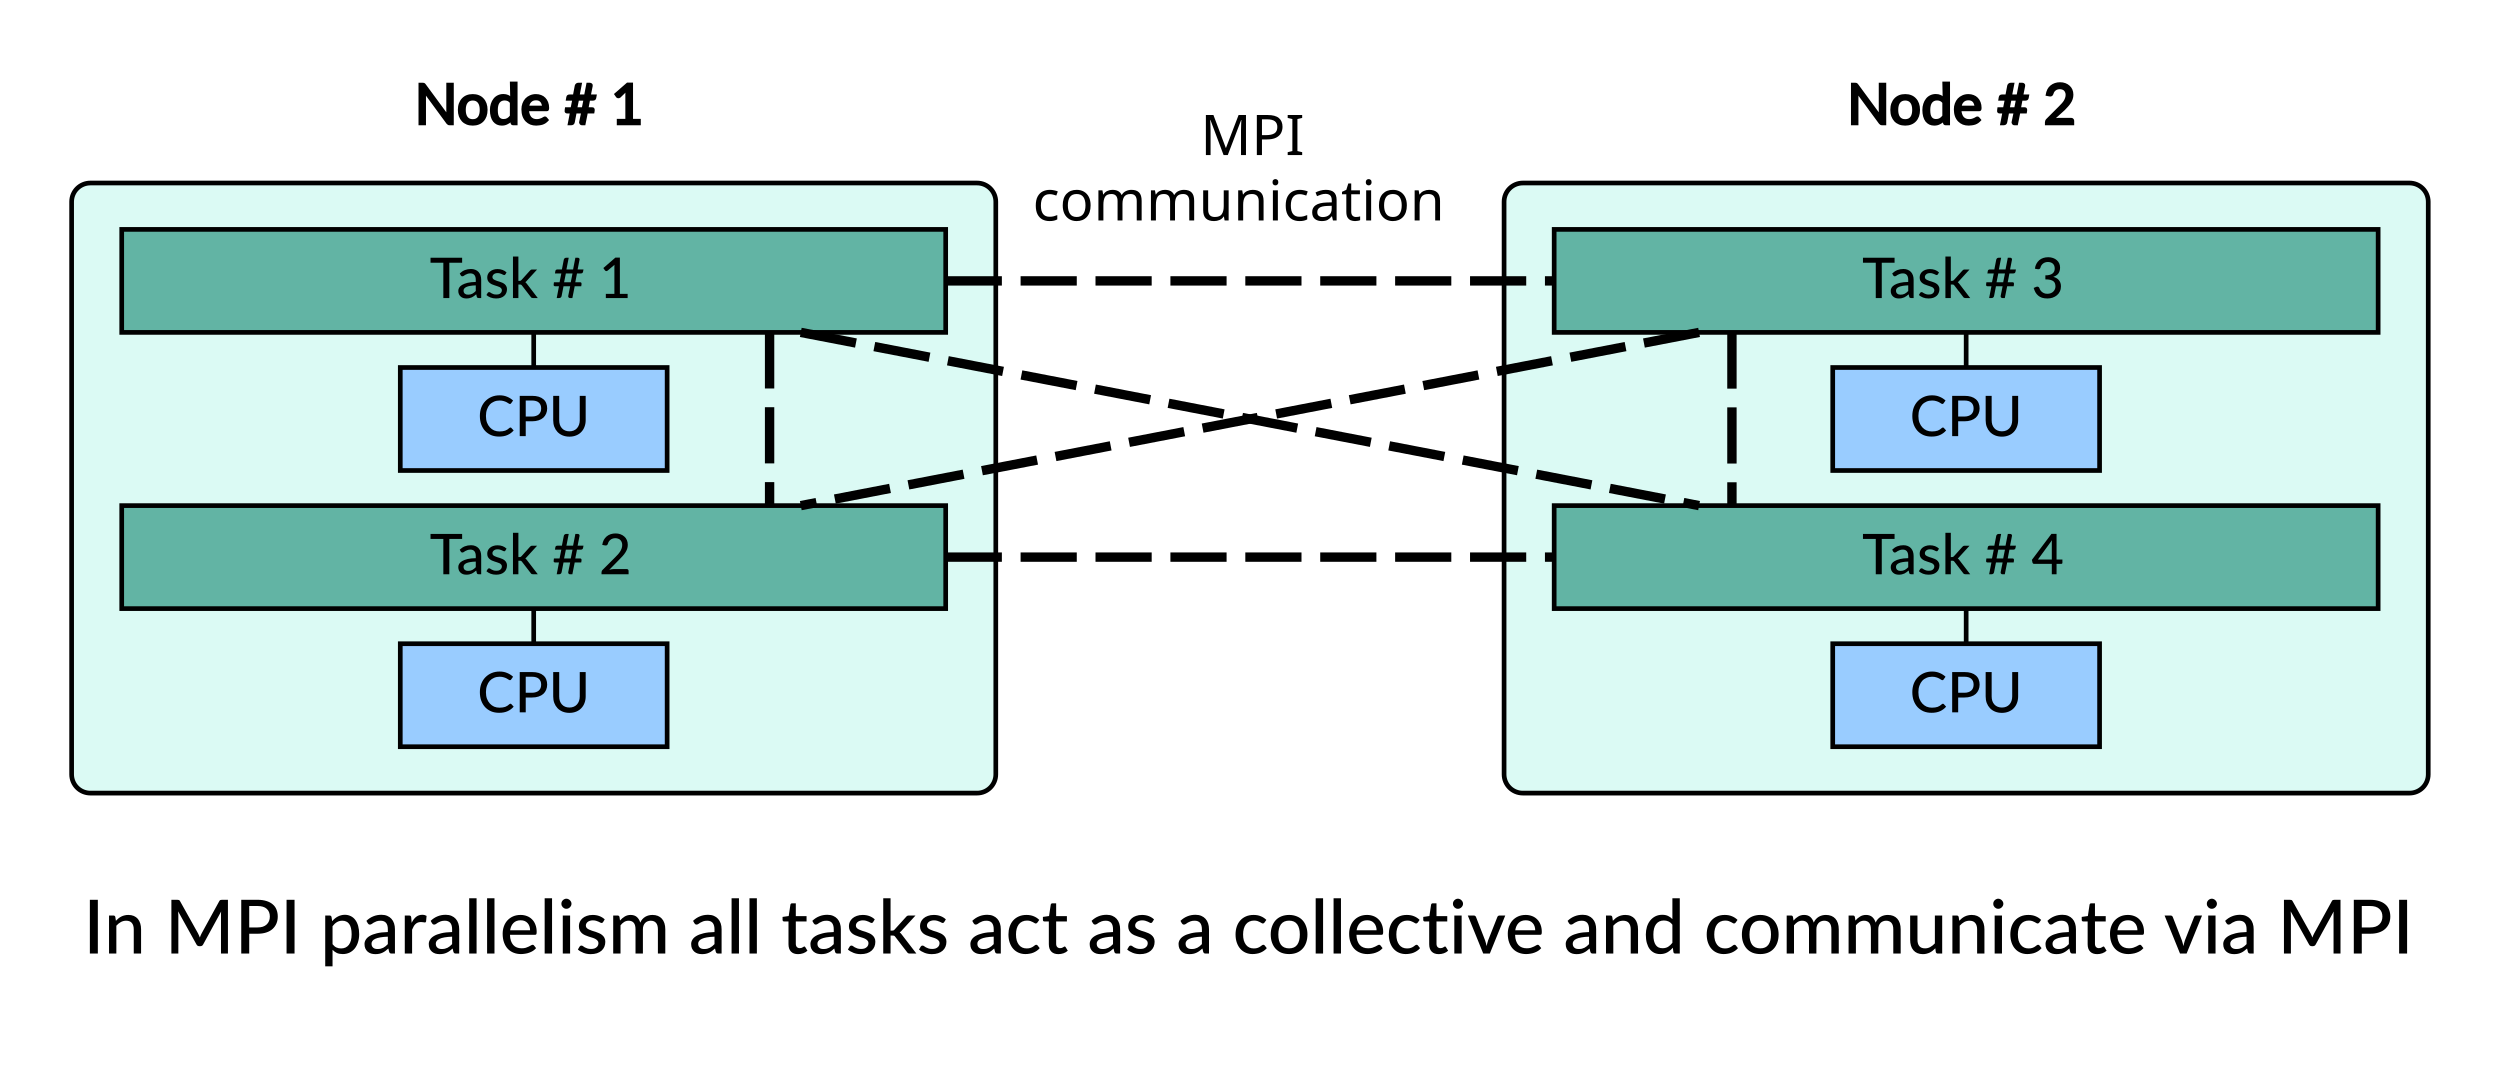
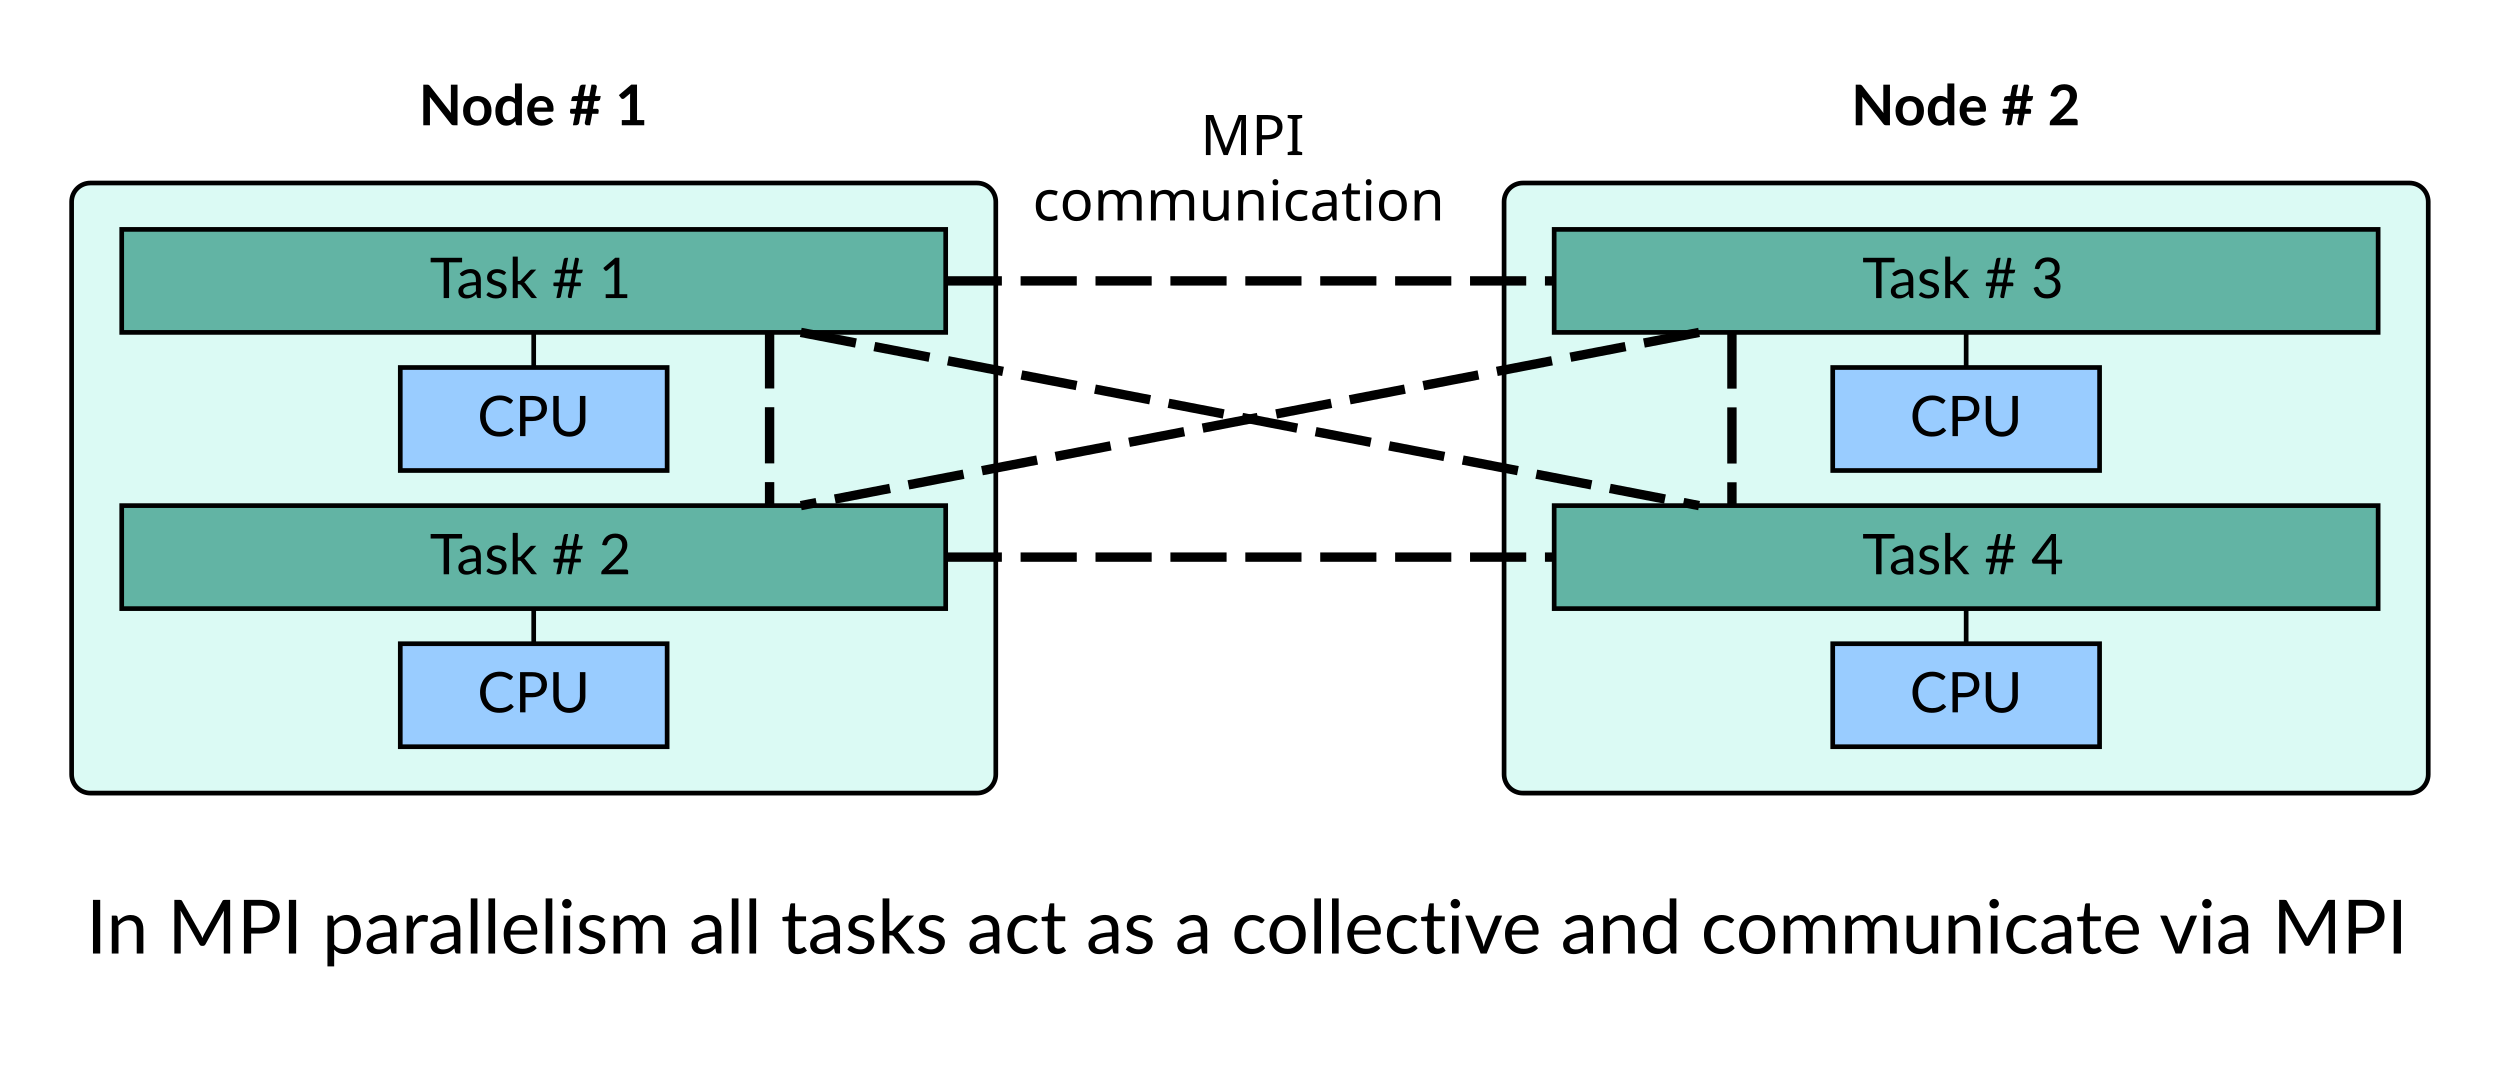
<svg xmlns="http://www.w3.org/2000/svg" fill-opacity="1" color-rendering="auto" color-interpolation="auto" text-rendering="auto" stroke="black" stroke-linecap="square" width="534" stroke-miterlimit="10" shape-rendering="auto" stroke-opacity="1" fill="black" stroke-dasharray="none" font-weight="normal" stroke-width="1" height="229" font-family="'Dialog'" font-style="normal" stroke-linejoin="miter" font-size="12px" stroke-dashoffset="0" image-rendering="auto">
  <defs id="genericDefs" />
  <g>
    <defs id="defs1">
      <clipPath clipPathUnits="userSpaceOnUse" id="clipPath1">
        <path d="M0 0 L534 0 L534 229 L0 229 L0 0 Z" />
      </clipPath>
      <clipPath clipPathUnits="userSpaceOnUse" id="clipPath2">
        <path d="M168 -24 L702 -24 L702 205 L168 205 L168 -24 Z" />
      </clipPath>
    </defs>
    <g fill="rgb(219,250,244)" text-rendering="geometricPrecision" shape-rendering="geometricPrecision" transform="matrix(1,0,0,1,-168,24)" stroke="rgb(219,250,244)">
      <rect x="489.271" y="15.093" clip-path="url(#clipPath2)" width="197.401" rx="4" ry="4" height="130.314" stroke="none" />
    </g>
    <g text-rendering="geometricPrecision" stroke-miterlimit="1.45" shape-rendering="geometricPrecision" transform="matrix(1,0,0,1,-168,24)" stroke-linecap="butt">
      <rect x="489.271" y="15.093" clip-path="url(#clipPath2)" fill="none" width="197.401" rx="4" ry="4" height="130.314" />
-       <text x="562.303" y="2.753" clip-path="url(#clipPath2)" font-family="'Lato Medium'" stroke="none" font-weight="bold" xml:space="preserve">Node # 2</text>
+       <text x="563.416" y="2.753" clip-path="url(#clipPath2)" font-family="'Lato'" stroke="none" font-weight="bold" xml:space="preserve">Node # 2</text>
    </g>
    <g fill="rgb(219,250,244)" text-rendering="geometricPrecision" shape-rendering="geometricPrecision" transform="matrix(1,0,0,1,-168,24)" stroke="rgb(219,250,244)">
      <rect x="183.3" y="15.093" clip-path="url(#clipPath2)" width="197.401" rx="4" ry="4" height="130.314" stroke="none" />
    </g>
    <g text-rendering="geometricPrecision" stroke-miterlimit="1.45" shape-rendering="geometricPrecision" transform="matrix(1,0,0,1,-168,24)" stroke-linecap="butt">
      <rect x="183.3" y="15.093" clip-path="url(#clipPath2)" fill="none" width="197.401" rx="4" ry="4" height="130.314" />
-       <text x="256.332" y="2.753" clip-path="url(#clipPath2)" font-family="'Lato Medium'" stroke="none" font-weight="bold" xml:space="preserve">Node # 1</text>
+       <text x="257.445" y="2.753" clip-path="url(#clipPath2)" font-family="'Lato'" stroke="none" font-weight="bold" xml:space="preserve">Node # 1</text>
    </g>
    <g fill="rgb(98,180,164)" text-rendering="geometricPrecision" shape-rendering="geometricPrecision" transform="matrix(1,0,0,1,-168,24)" stroke="rgb(98,180,164)">
      <rect x="194" width="176" height="22" y="25" clip-path="url(#clipPath2)" stroke="none" />
    </g>
    <g text-rendering="geometricPrecision" stroke-miterlimit="1.45" shape-rendering="geometricPrecision" transform="matrix(1,0,0,1,-168,24)" stroke-linecap="butt">
      <rect fill="none" x="194" width="176" height="22" y="25" clip-path="url(#clipPath2)" />
-       <text x="259.773" xml:space="preserve" y="39.66" clip-path="url(#clipPath2)" font-family="'Lato Medium'" stroke="none">Task # 1</text>
+       <text x="259.797" xml:space="preserve" y="39.66" clip-path="url(#clipPath2)" font-family="'Lato'" stroke="none">Task # 1</text>
    </g>
    <g fill="rgb(98,180,164)" text-rendering="geometricPrecision" shape-rendering="geometricPrecision" transform="matrix(1,0,0,1,-168,24)" stroke="rgb(98,180,164)">
      <rect x="499.971" width="176" height="22" y="25" clip-path="url(#clipPath2)" stroke="none" />
    </g>
    <g text-rendering="geometricPrecision" stroke-miterlimit="1.45" shape-rendering="geometricPrecision" transform="matrix(1,0,0,1,-168,24)" stroke-linecap="butt">
      <rect fill="none" x="499.971" width="176" height="22" y="25" clip-path="url(#clipPath2)" />
-       <text x="565.744" xml:space="preserve" y="39.66" clip-path="url(#clipPath2)" font-family="'Lato Medium'" stroke="none">Task # 3</text>
+       <text x="565.768" xml:space="preserve" y="39.66" clip-path="url(#clipPath2)" font-family="'Lato'" stroke="none">Task # 3</text>
    </g>
    <g fill="rgb(98,180,164)" text-rendering="geometricPrecision" shape-rendering="geometricPrecision" transform="matrix(1,0,0,1,-168,24)" stroke="rgb(98,180,164)">
      <rect x="194" width="176" height="22" y="84" clip-path="url(#clipPath2)" stroke="none" />
    </g>
    <g text-rendering="geometricPrecision" stroke-miterlimit="1.45" shape-rendering="geometricPrecision" transform="matrix(1,0,0,1,-168,24)" stroke-linecap="butt">
      <rect fill="none" x="194" width="176" height="22" y="84" clip-path="url(#clipPath2)" />
-       <text x="259.773" xml:space="preserve" y="98.66" clip-path="url(#clipPath2)" font-family="'Lato Medium'" stroke="none">Task # 2</text>
+       <text x="259.797" xml:space="preserve" y="98.66" clip-path="url(#clipPath2)" font-family="'Lato'" stroke="none">Task # 2</text>
    </g>
    <g fill="rgb(98,180,164)" text-rendering="geometricPrecision" shape-rendering="geometricPrecision" transform="matrix(1,0,0,1,-168,24)" stroke="rgb(98,180,164)">
      <rect x="499.971" width="176" height="22" y="84" clip-path="url(#clipPath2)" stroke="none" />
    </g>
    <g text-rendering="geometricPrecision" stroke-miterlimit="1.45" shape-rendering="geometricPrecision" transform="matrix(1,0,0,1,-168,24)" stroke-linecap="butt">
      <rect fill="none" x="499.971" width="176" height="22" y="84" clip-path="url(#clipPath2)" />
-       <text x="565.744" xml:space="preserve" y="98.66" clip-path="url(#clipPath2)" font-family="'Lato Medium'" stroke="none">Task # 4</text>
+       <text x="565.768" xml:space="preserve" y="98.66" clip-path="url(#clipPath2)" font-family="'Lato'" stroke="none">Task # 4</text>
    </g>
    <g fill="rgb(153,204,255)" text-rendering="geometricPrecision" shape-rendering="geometricPrecision" transform="matrix(1,0,0,1,-168,24)" stroke="rgb(153,204,255)">
      <rect x="253.5" width="57" height="22" y="54.5" clip-path="url(#clipPath2)" stroke="none" />
    </g>
    <g text-rendering="geometricPrecision" stroke-miterlimit="1.45" shape-rendering="geometricPrecision" transform="matrix(1,0,0,1,-168,24)" stroke-linecap="butt">
      <rect fill="none" x="253.5" width="57" height="22" y="54.5" clip-path="url(#clipPath2)" />
-       <text x="269.955" xml:space="preserve" y="69.16" clip-path="url(#clipPath2)" font-family="'Lato Medium'" stroke="none">CPU</text>
+       <text x="269.976" xml:space="preserve" y="69.16" clip-path="url(#clipPath2)" font-family="'Lato'" stroke="none">CPU</text>
    </g>
    <g fill="rgb(153,204,255)" text-rendering="geometricPrecision" shape-rendering="geometricPrecision" transform="matrix(1,0,0,1,-168,24)" stroke="rgb(153,204,255)">
      <rect x="559.471" width="57" height="22" y="54.5" clip-path="url(#clipPath2)" stroke="none" />
    </g>
    <g text-rendering="geometricPrecision" stroke-miterlimit="1.45" shape-rendering="geometricPrecision" transform="matrix(1,0,0,1,-168,24)" stroke-linecap="butt">
      <rect fill="none" x="559.471" width="57" height="22" y="54.5" clip-path="url(#clipPath2)" />
-       <text x="575.926" xml:space="preserve" y="69.16" clip-path="url(#clipPath2)" font-family="'Lato Medium'" stroke="none">CPU</text>
+       <text x="575.947" xml:space="preserve" y="69.16" clip-path="url(#clipPath2)" font-family="'Lato'" stroke="none">CPU</text>
    </g>
    <g fill="rgb(153,204,255)" text-rendering="geometricPrecision" shape-rendering="geometricPrecision" transform="matrix(1,0,0,1,-168,24)" stroke="rgb(153,204,255)">
      <rect x="253.5" width="57" height="22" y="113.5" clip-path="url(#clipPath2)" stroke="none" />
    </g>
    <g text-rendering="geometricPrecision" stroke-miterlimit="1.45" shape-rendering="geometricPrecision" transform="matrix(1,0,0,1,-168,24)" stroke-linecap="butt">
      <rect fill="none" x="253.5" width="57" height="22" y="113.5" clip-path="url(#clipPath2)" />
-       <text x="269.955" xml:space="preserve" y="128.16" clip-path="url(#clipPath2)" font-family="'Lato Medium'" stroke="none">CPU</text>
+       <text x="269.976" xml:space="preserve" y="128.16" clip-path="url(#clipPath2)" font-family="'Lato'" stroke="none">CPU</text>
    </g>
    <g fill="rgb(153,204,255)" text-rendering="geometricPrecision" shape-rendering="geometricPrecision" transform="matrix(1,0,0,1,-168,24)" stroke="rgb(153,204,255)">
      <rect x="559.471" width="57" height="22" y="113.5" clip-path="url(#clipPath2)" stroke="none" />
    </g>
    <g text-rendering="geometricPrecision" stroke-miterlimit="1.45" shape-rendering="geometricPrecision" transform="matrix(1,0,0,1,-168,24)" stroke-linecap="butt">
      <rect fill="none" x="559.471" width="57" height="22" y="113.5" clip-path="url(#clipPath2)" />
-       <text x="575.926" xml:space="preserve" y="128.16" clip-path="url(#clipPath2)" font-family="'Lato Medium'" stroke="none">CPU</text>
-       <text x="185.773" font-size="16px" y="179.68" clip-path="url(#clipPath2)" font-family="'Lato Medium'" stroke="none" xml:space="preserve">In MPI parallelism all tasks act as a collective and communicate via MPI</text>
+       <text x="575.947" xml:space="preserve" y="128.16" clip-path="url(#clipPath2)" font-family="'Lato'" stroke="none">CPU</text>
+       <text x="186.389" font-size="16px" y="179.68" clip-path="url(#clipPath2)" font-family="'Lato'" stroke="none" xml:space="preserve">In MPI parallelism all tasks act as a collective and communicate via MPI</text>
      <path fill="none" stroke-dasharray="12,4" d="M370 36 L499.971 36" stroke-width="2" clip-path="url(#clipPath2)" />
      <text x="424.421" xml:space="preserve" y="9.129" clip-path="url(#clipPath2)" font-family="sans-serif" stroke="none">MPI</text>
      <text x="388.585" xml:space="preserve" y="23.098" clip-path="url(#clipPath2)" font-family="sans-serif" stroke="none">communication</text>
      <path fill="none" stroke-dasharray="12,4" d="M530.926 47 L339.045 84" stroke-width="2" clip-path="url(#clipPath2)" />
      <path fill="none" stroke-dasharray="12,4" d="M332.384 46.98 L332.384 83.973" stroke-width="2" clip-path="url(#clipPath2)" />
      <path fill="none" stroke-dasharray="12,4" d="M339.045 47 L530.926 84" stroke-width="2" clip-path="url(#clipPath2)" />
      <path fill="none" stroke-dasharray="12,4" d="M537.94 47.014 L537.94 84.031" stroke-width="2" clip-path="url(#clipPath2)" />
      <path fill="none" stroke-dasharray="12,4" d="M370 95 L499.971 95" stroke-width="2" clip-path="url(#clipPath2)" />
      <path fill="none" d="M282 47 L282 54.5" clip-path="url(#clipPath2)" />
      <path fill="none" d="M587.971 47 L587.971 54.5" clip-path="url(#clipPath2)" />
      <path fill="none" d="M282 106 L282 113.5" clip-path="url(#clipPath2)" />
      <path fill="none" d="M587.971 106 L587.971 113.5" clip-path="url(#clipPath2)" />
    </g>
  </g>
</svg>
